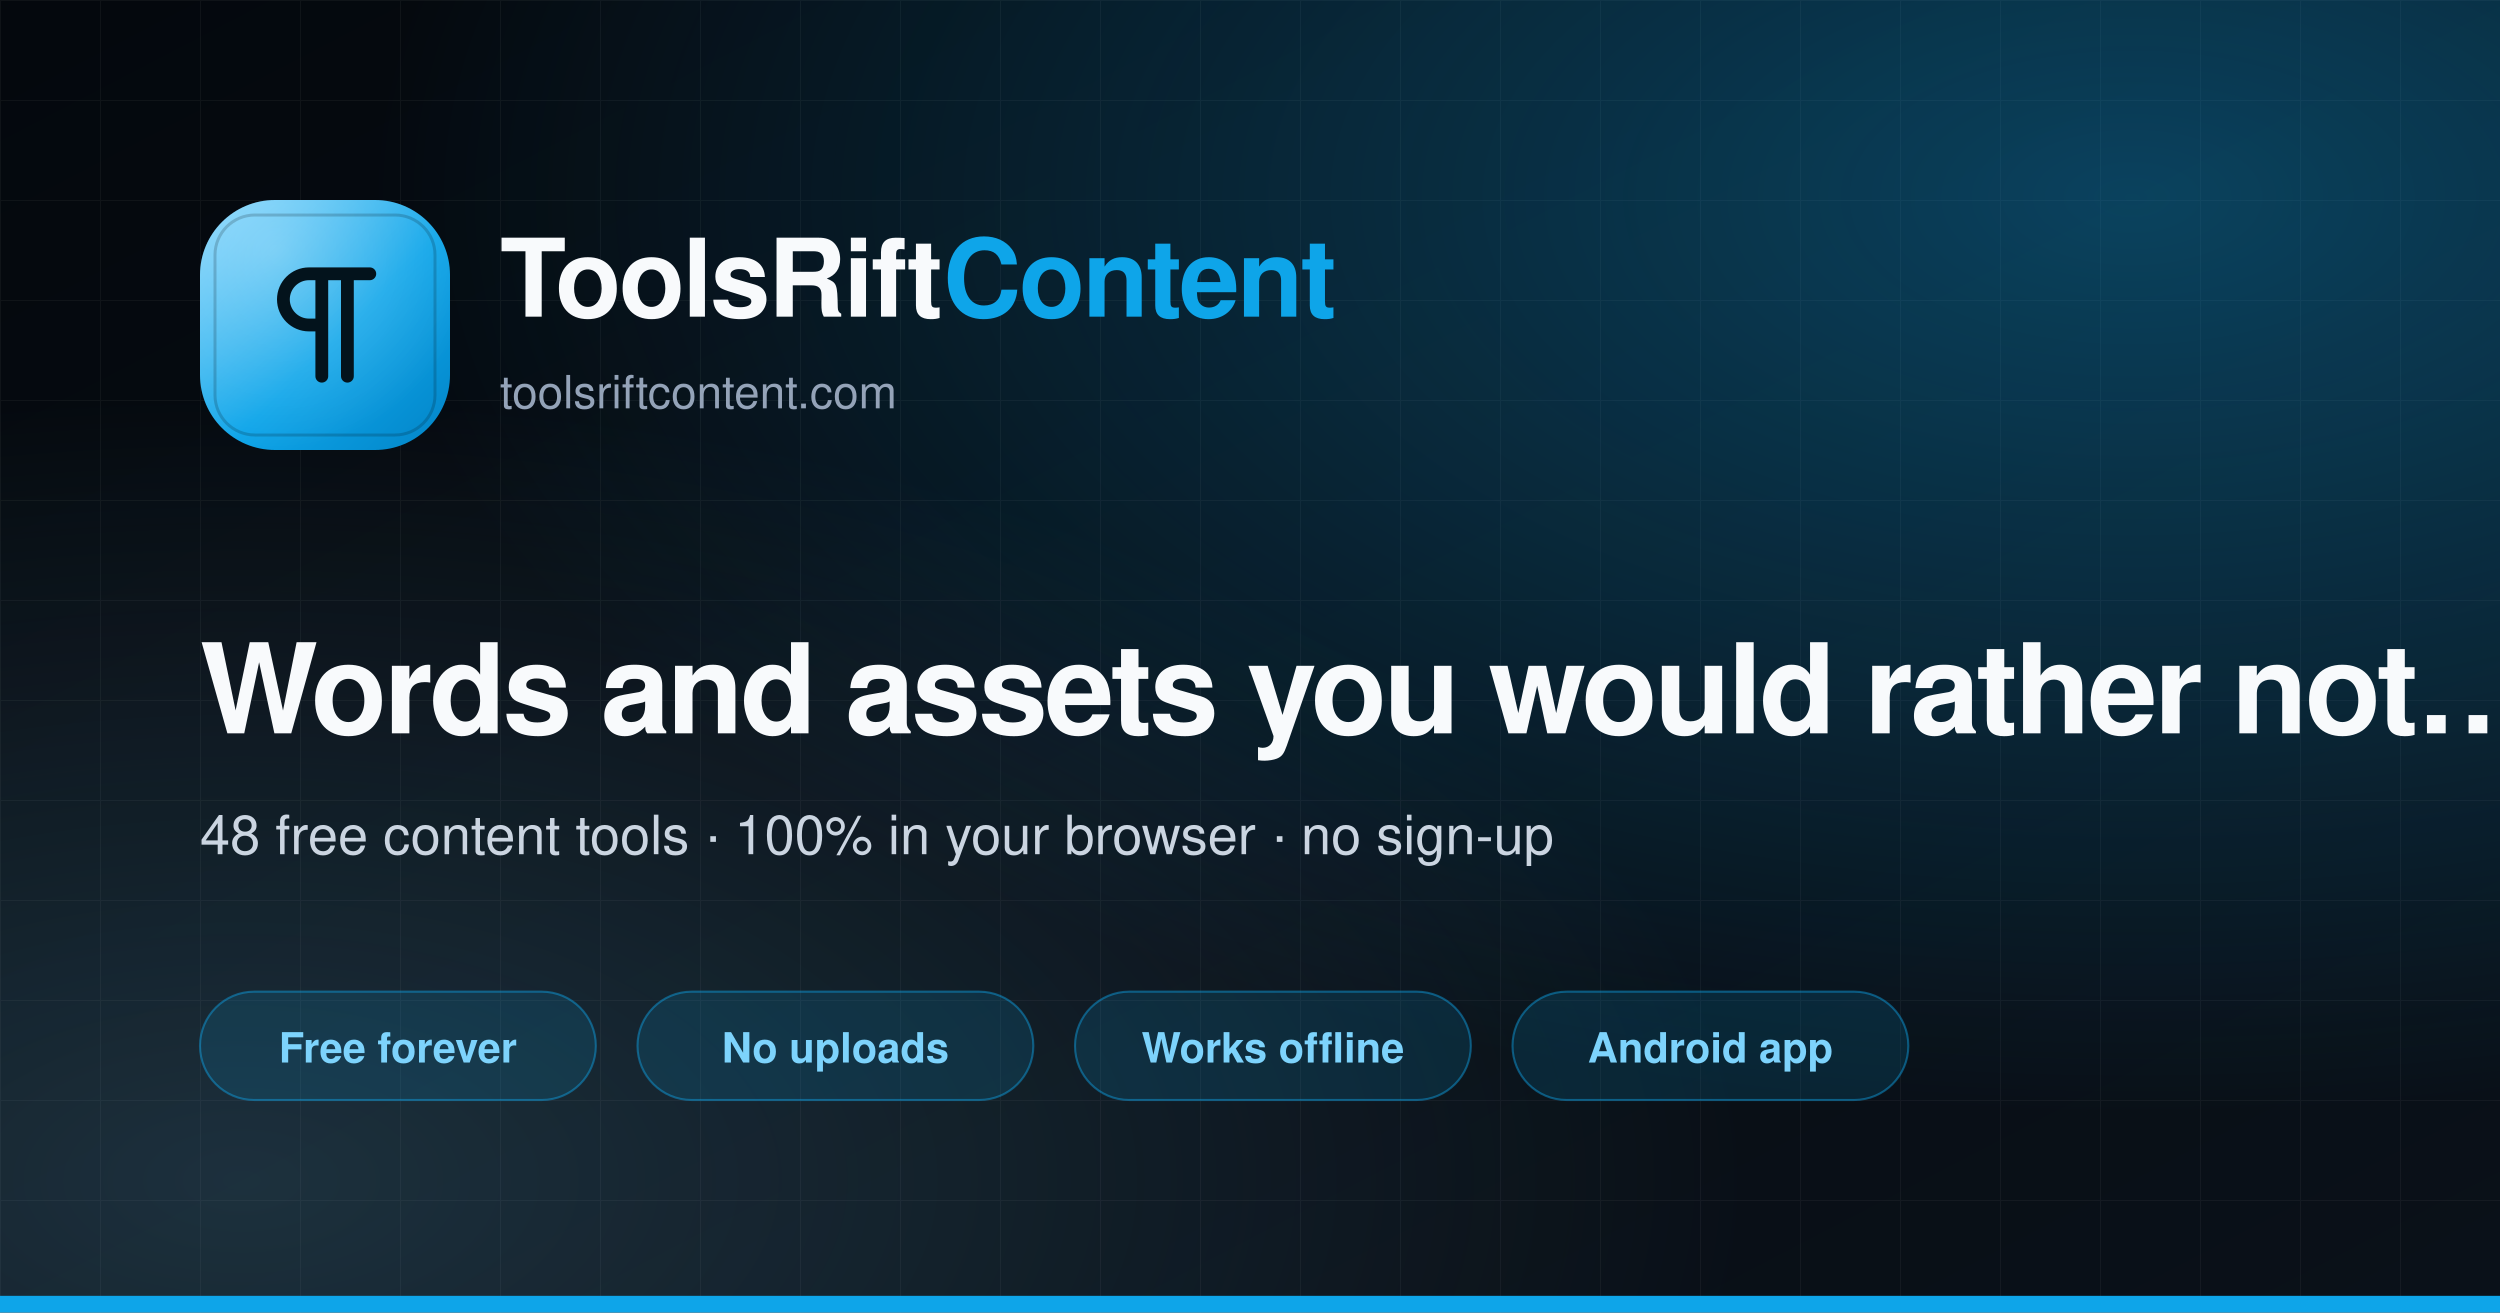
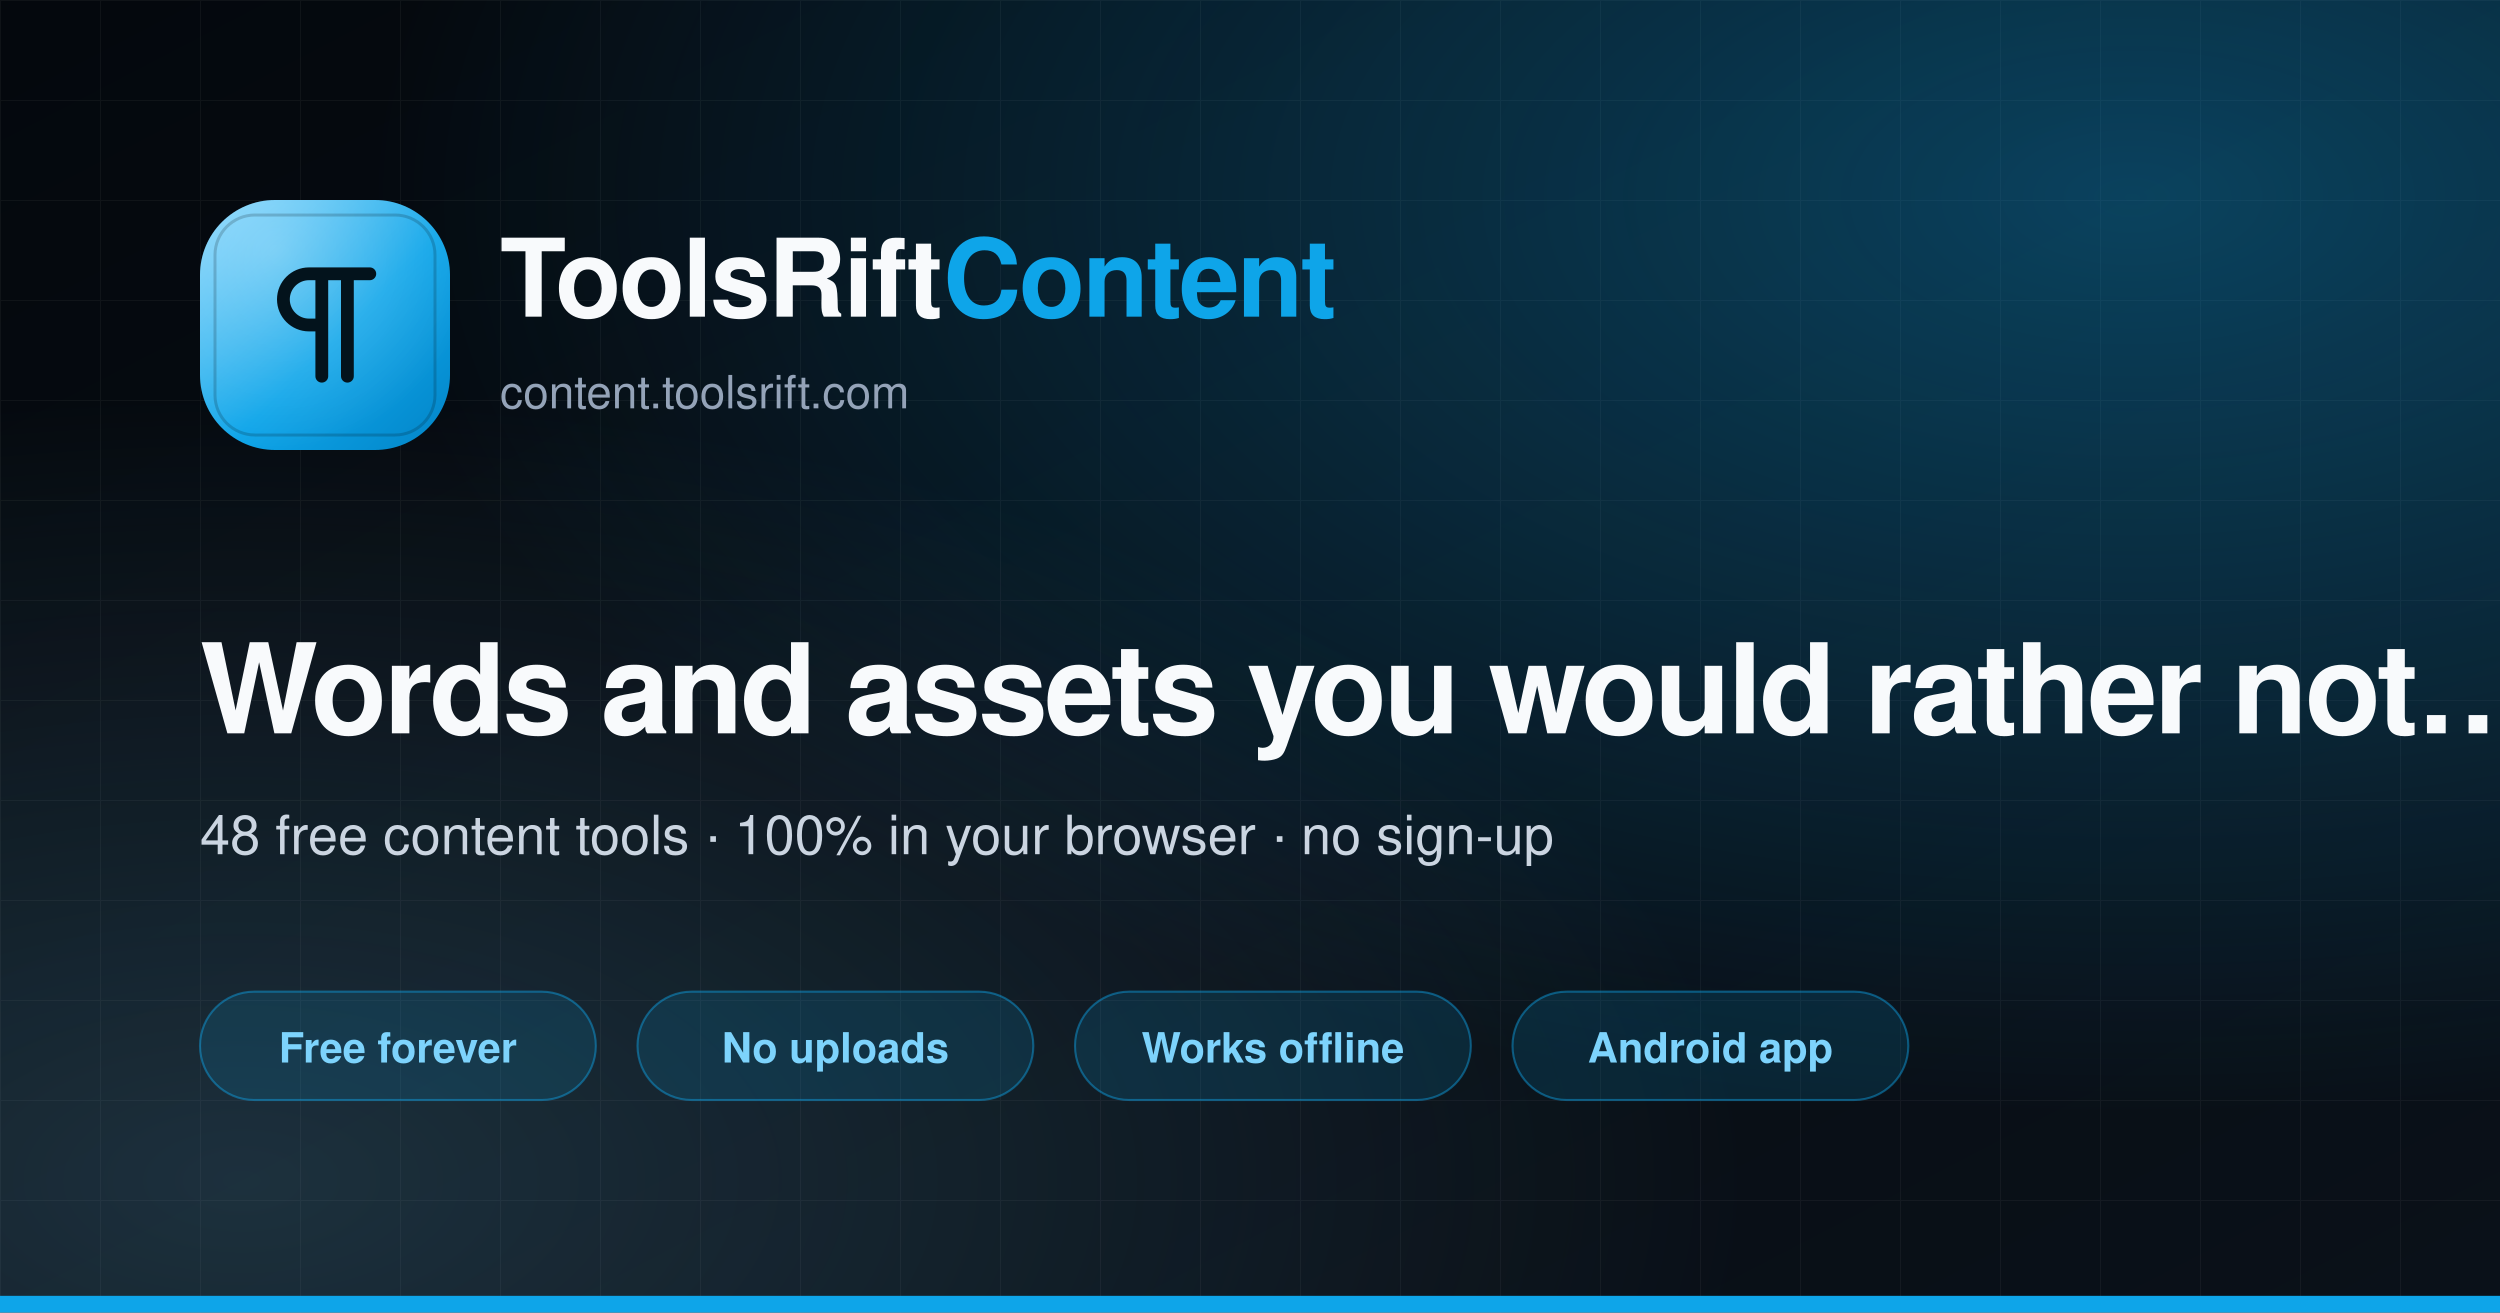
<svg xmlns="http://www.w3.org/2000/svg" viewBox="0 0 1200 630" width="1200" height="630">
  <defs>
    <linearGradient id="bg" x1="0" y1="0" x2="1" y2="1">
      <stop offset="0" stop-color="#04080D" />
      <stop offset="1" stop-color="#0A1119" />
    </linearGradient>
    <radialGradient id="glow" cx="0.85" cy="0.15" r="0.7">
      <stop offset="0" stop-color="#0EA5E9" stop-opacity="0.35" />
      <stop offset="1" stop-color="#0EA5E9" stop-opacity="0" />
    </radialGradient>
    <radialGradient id="glow2" cx="0.1" cy="0.9" r="0.6">
      <stop offset="0" stop-color="#7DD3FC" stop-opacity="0.18" />
      <stop offset="1" stop-color="#7DD3FC" stop-opacity="0" />
    </radialGradient>
    <pattern id="grid" width="48" height="48" patternUnits="userSpaceOnUse">
      <path d="M48 0H0v48" fill="none" stroke="#fff" stroke-opacity="0.045" />
    </pattern>
  </defs>
  <rect width="1200" height="630" fill="url(#bg)" />
  <rect width="1200" height="630" fill="url(#grid)" />
  <rect width="1200" height="630" fill="url(#glow)" />
  <rect width="1200" height="630" fill="url(#glow2)" />
  <g transform="translate(96 96)">
    <defs>
      <linearGradient id="og-g" x1="0" y1="0" x2="1" y2="1">
        <stop offset="0" stop-color="#7DD3FC" />
        <stop offset="0.55" stop-color="#0EA5E9" />
        <stop offset="1" stop-color="#0284C7" />
      </linearGradient>
      <radialGradient id="og-hl" cx="0.3" cy="0.2" r="0.8">
        <stop offset="0" stop-color="#fff" stop-opacity="0.28" />
        <stop offset="1" stop-color="#fff" stop-opacity="0" />
      </radialGradient>
      <clipPath id="og-c">
        <rect width="120" height="120" rx="36.0" />
      </clipPath>
    </defs>
    <g clip-path="url(#og-c)">
      <rect width="120" height="120" fill="url(#og-g)" />
      <rect width="120" height="120" fill="url(#og-hl)" />
      <rect x="7.2" y="7.2" width="105.6" height="105.6" rx="19.2" fill="none" stroke="#04080D" stroke-opacity="0.18" stroke-width="1.44" />
    </g>
    <g transform="translate(21.60 21.60) scale(0.768)" color="#03131C">
      <path d="M64 18v64M48 18v64M48 18H40a16 16 0 0 0 0 32h8M48 18h30" fill="none" stroke="currentColor" stroke-width="8" stroke-linecap="round" stroke-linejoin="round" />
    </g>
  </g>
  <text x="240" y="152" font-family="Sora, 'Segoe UI', system-ui, -apple-system, Helvetica, Arial, sans-serif" font-weight="800" font-size="52" letter-spacing="-1.2" fill="#F8FAFC">ToolsRift<tspan fill="#0EA5E9"> Content</tspan>
  </text>
-   <text x="240" y="196" font-family="Sora, 'Segoe UI', system-ui, -apple-system, Helvetica, Arial, sans-serif" font-weight="500" font-size="22" fill="#94A3B8">toolsriftcontent.com</text>
+   <text x="240" y="196" font-family="Sora, 'Segoe UI', system-ui, -apple-system, Helvetica, Arial, sans-serif" font-weight="500" font-size="22" fill="#94A3B8">content.toolsrift.com</text>
  <text x="96" y="352" font-family="Sora, 'Segoe UI', system-ui, -apple-system, Helvetica, Arial, sans-serif" font-weight="800" font-size="60" letter-spacing="-1.5" fill="#F8FAFC">Words and assets you would rather not…</text>
  <text x="96" y="410" font-family="Sora, 'Segoe UI', system-ui, -apple-system, Helvetica, Arial, sans-serif" font-weight="500" font-size="26" fill="#CBD5E1">48 free content tools · 100% in your browser · no sign-up</text>
  <g transform="translate(96 476)">
    <rect x="0" y="0" width="190" height="52" rx="26" fill="#0EA5E9" fill-opacity="0.14" stroke="#0EA5E9" stroke-opacity="0.45" />
    <text x="95" y="34" text-anchor="middle" font-family="Sora, 'Segoe UI', system-ui, -apple-system, Helvetica, Arial, sans-serif" font-weight="700" font-size="20" fill="#7DD3FC">Free forever</text>
    <rect x="210" y="0" width="190" height="52" rx="26" fill="#0EA5E9" fill-opacity="0.14" stroke="#0EA5E9" stroke-opacity="0.45" />
    <text x="305" y="34" text-anchor="middle" font-family="Sora, 'Segoe UI', system-ui, -apple-system, Helvetica, Arial, sans-serif" font-weight="700" font-size="20" fill="#7DD3FC">No uploads</text>
    <rect x="420" y="0" width="190" height="52" rx="26" fill="#0EA5E9" fill-opacity="0.14" stroke="#0EA5E9" stroke-opacity="0.45" />
    <text x="515" y="34" text-anchor="middle" font-family="Sora, 'Segoe UI', system-ui, -apple-system, Helvetica, Arial, sans-serif" font-weight="700" font-size="20" fill="#7DD3FC">Works offline</text>
    <rect x="630" y="0" width="190" height="52" rx="26" fill="#0EA5E9" fill-opacity="0.14" stroke="#0EA5E9" stroke-opacity="0.45" />
    <text x="725" y="34" text-anchor="middle" font-family="Sora, 'Segoe UI', system-ui, -apple-system, Helvetica, Arial, sans-serif" font-weight="700" font-size="20" fill="#7DD3FC">Android app</text>
  </g>
  <rect x="0" y="622" width="1200" height="8" fill="#0EA5E9" />
</svg>
